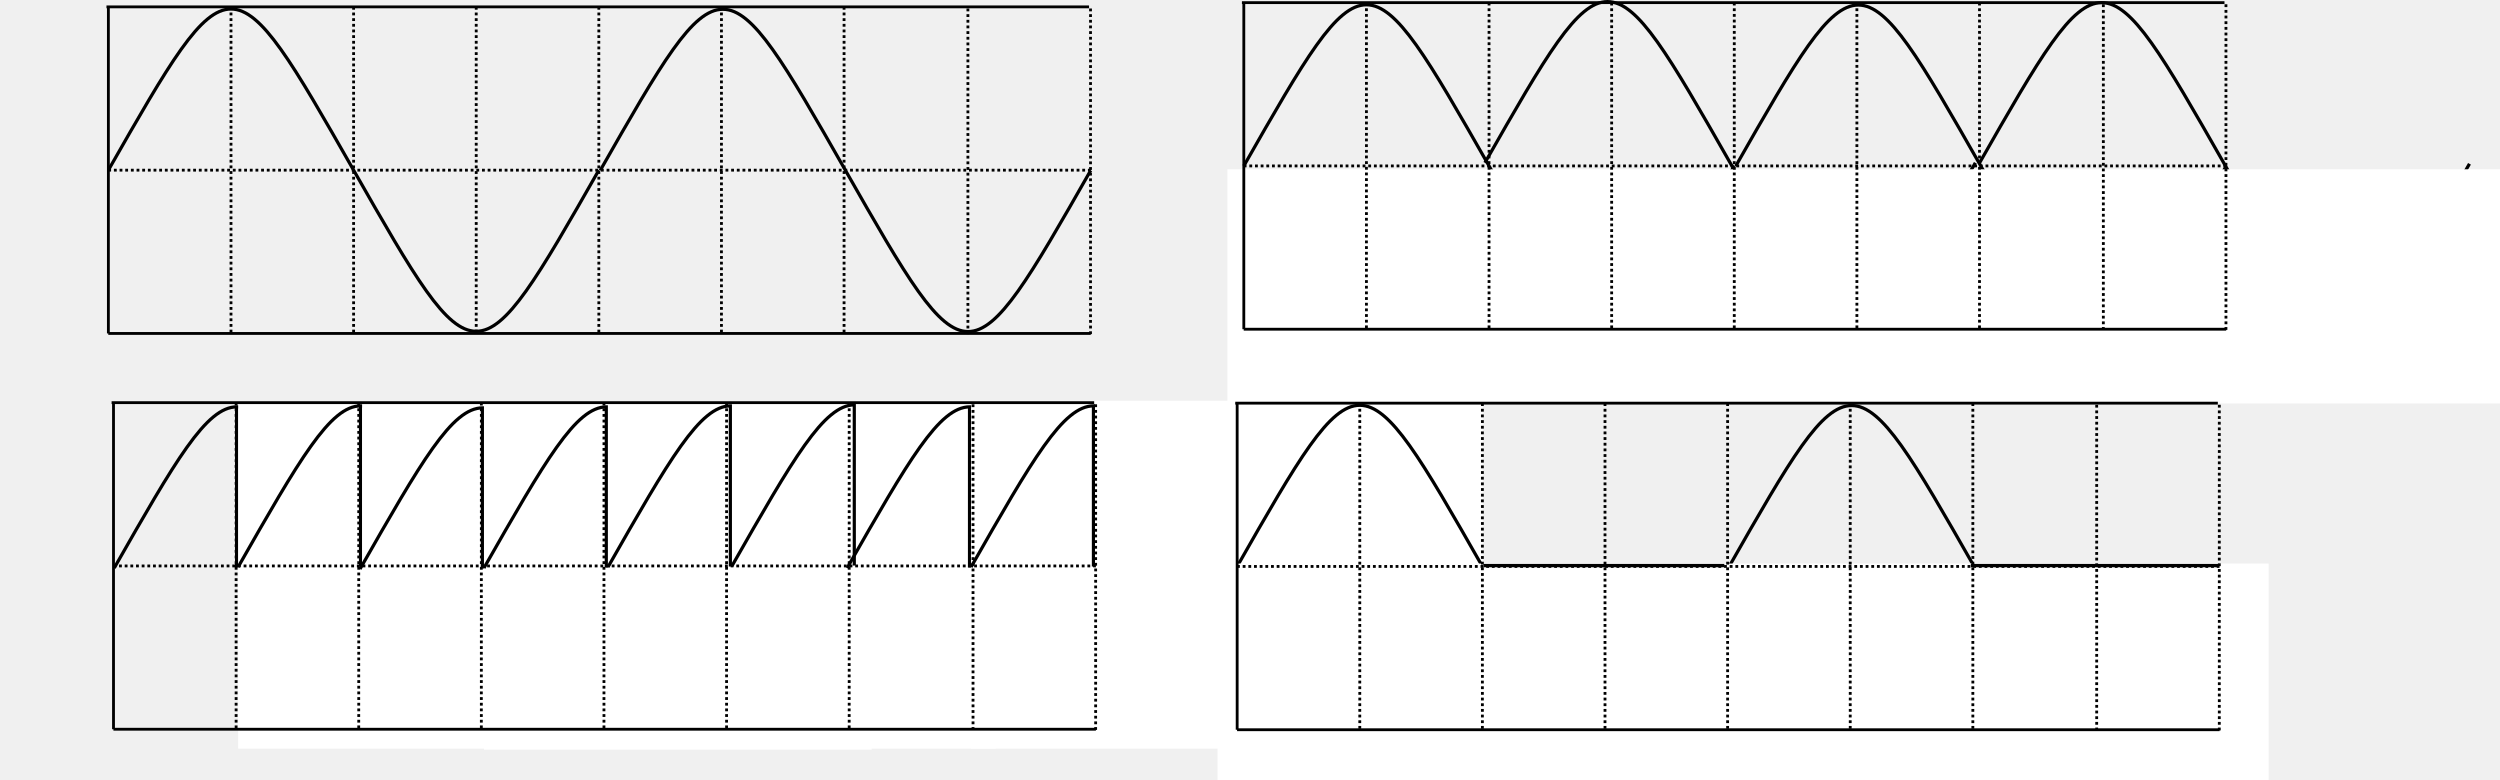
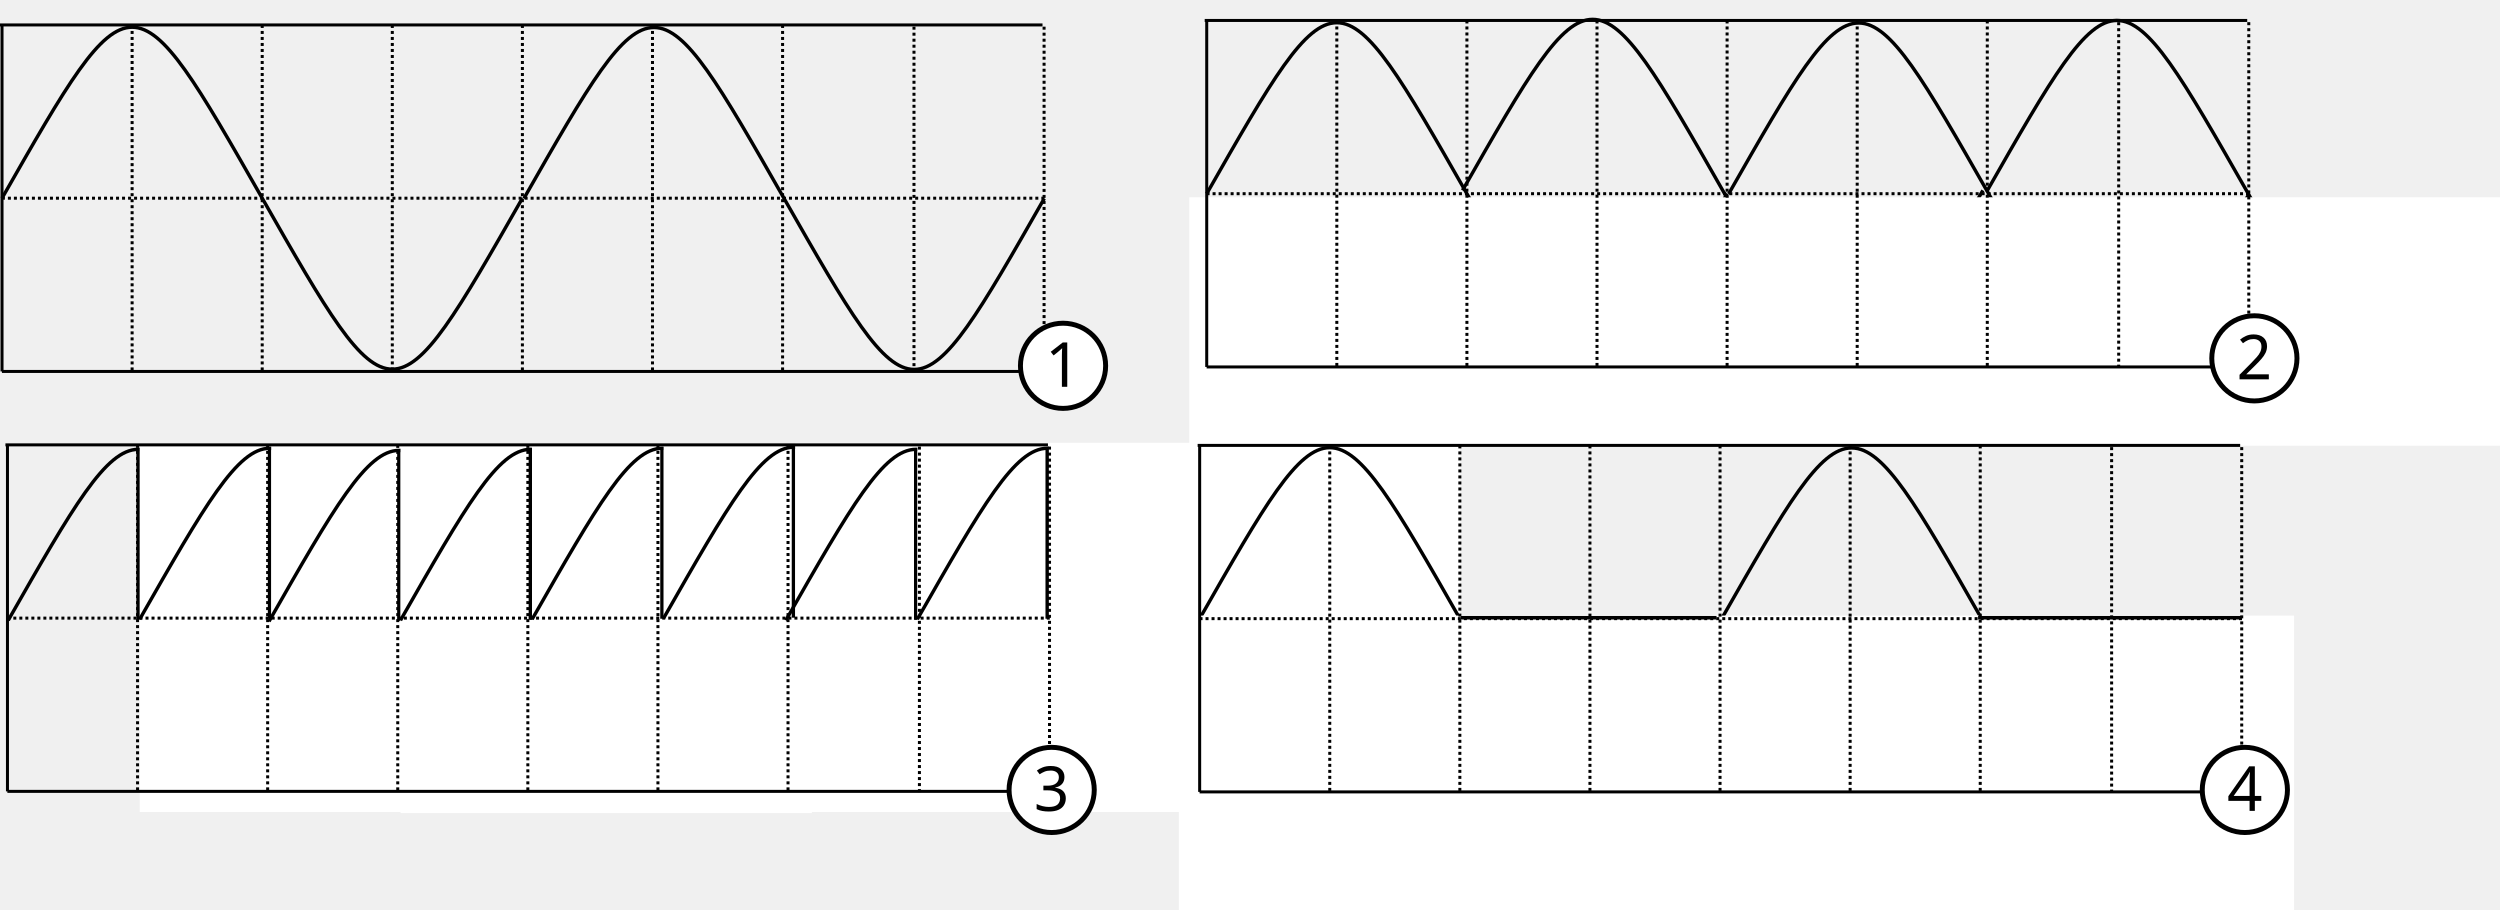
- <svg xmlns="http://www.w3.org/2000/svg" version="1.0" width="563.53pt" height="175.729pt" id="svg2">
+ <svg xmlns="http://www.w3.org/2000/svg" version="1.0" width="531.13pt" height="193.161pt" id="svg2">
  <defs id="defs4" />
-   <g id="layer1" transform="translate(-24.28291,-22.88057)">
-     <g id="g4378" transform="translate(27.3539,-137.1947)">
+   <g id="layer1" transform="translate(-56.28291,-47.88056)">
+     <g id="g4378" transform="translate(27.3539,-107.1947)">
      <g transform="translate(0.9025968,0)" id="g4341">
        <path style="fill:none;fill-rule:evenodd;stroke:#000000;stroke-width:1px;stroke-linecap:butt;stroke-linejoin:miter;stroke-opacity:1" d="m 67.15,282.33 0,48.314" id="path4295" />
        <g id="g4336">
          <g id="g4301">
            <path d="m 30.351,330.794 c 36.852,-64.581 36.852,-64.581 73.703,0 36.852,64.581 36.852,64.581 73.703,0" style="fill:none;fill-opacity:0.75;fill-rule:evenodd;stroke:#000000;stroke-width:0.976px;stroke-linecap:butt;stroke-linejoin:miter;stroke-opacity:1" id="path11986-5" />
            <rect style="fill:#ffffff;fill-opacity:1;stroke:#000000;stroke-width:1;stroke-linecap:butt;stroke-miterlimit:4;stroke-dasharray:1, 1;stroke-dashoffset:0;stroke-opacity:0" id="rect4299" width="116.523" height="103.97" x="67.607" y="281.118" />
          </g>
        </g>
      </g>
      <g id="g4341-0" transform="translate(38.14761,-0.301286)">
        <path style="fill:none;fill-rule:evenodd;stroke:#000000;stroke-width:1px;stroke-linecap:butt;stroke-linejoin:miter;stroke-opacity:1" d="m 67.15,282.33 0,48.314" id="path4295-7" />
        <g id="g4336-3">
          <g id="g4301-5">
            <path d="m 30.351,330.794 c 36.852,-64.581 36.852,-64.581 73.703,0 36.852,64.581 36.852,64.581 73.703,0" style="fill:none;fill-opacity:0.75;fill-rule:evenodd;stroke:#000000;stroke-width:0.976px;stroke-linecap:butt;stroke-linejoin:miter;stroke-opacity:1" id="path11986-5-1" />
            <rect style="fill:#ffffff;fill-opacity:1;stroke:#000000;stroke-width:1;stroke-linecap:butt;stroke-miterlimit:4;stroke-dasharray:1, 1;stroke-dashoffset:0;stroke-opacity:0" id="rect4299-7" width="116.523" height="103.97" x="67.607" y="281.118" />
          </g>
        </g>
      </g>
    </g>
-     <g id="g4378-0" transform="translate(101.2296,-136.894)">
+     <g id="g4378-0" transform="translate(101.2296,-106.894)">
      <g transform="translate(0.9025968,0)" id="g4341-4">
        <path style="fill:none;fill-rule:evenodd;stroke:#000000;stroke-width:1px;stroke-linecap:butt;stroke-linejoin:miter;stroke-opacity:1" d="m 67.15,282.33 0,48.314" id="path4295-4" />
        <g id="g4336-2">
          <g id="g4301-8">
            <path d="m 30.351,330.794 c 36.852,-64.581 36.852,-64.581 73.703,0 36.852,64.581 36.852,64.581 73.703,0" style="fill:none;fill-opacity:0.75;fill-rule:evenodd;stroke:#000000;stroke-width:0.976px;stroke-linecap:butt;stroke-linejoin:miter;stroke-opacity:1" id="path11986-5-4" />
            <rect style="fill:#ffffff;fill-opacity:1;stroke:#000000;stroke-width:1;stroke-linecap:butt;stroke-miterlimit:4;stroke-dasharray:1, 1;stroke-dashoffset:0;stroke-opacity:0" id="rect4299-2" width="116.523" height="103.97" x="67.607" y="281.118" />
          </g>
        </g>
      </g>
      <g id="g4341-0-3" transform="translate(38.14761,-0.301286)">
        <path style="fill:none;fill-rule:evenodd;stroke:#000000;stroke-width:1px;stroke-linecap:butt;stroke-linejoin:miter;stroke-opacity:1" d="m 67.15,282.33 0,48.314" id="path4295-7-8" />
        <g id="g4336-3-0">
          <g id="g4301-5-8">
            <path d="m 30.351,330.794 c 36.852,-64.581 36.852,-64.581 73.703,0 36.852,64.581 36.852,64.581 73.703,0" style="fill:none;fill-opacity:0.75;fill-rule:evenodd;stroke:#000000;stroke-width:0.976px;stroke-linecap:butt;stroke-linejoin:miter;stroke-opacity:1" id="path11986-5-1-4" />
            <rect style="fill:#ffffff;fill-opacity:1;stroke:#000000;stroke-width:1;stroke-linecap:butt;stroke-miterlimit:4;stroke-dasharray:1, 1;stroke-dashoffset:0;stroke-opacity:0" id="rect4299-7-5" width="116.523" height="103.97" x="67.607" y="281.118" />
          </g>
        </g>
      </g>
    </g>
-     <g id="g4378-9" transform="translate(175.7625,-137.4957)">
+     <g id="g4378-9" transform="translate(175.7625,-107.4957)">
      <g transform="translate(0.9025968,0)" id="g4341-5">
        <path style="fill:none;fill-rule:evenodd;stroke:#000000;stroke-width:1px;stroke-linecap:butt;stroke-linejoin:miter;stroke-opacity:1" d="m 67.15,282.33 0,48.314" id="path4295-1" />
        <g id="g4336-5">
          <g id="g4301-4">
            <path d="m 30.351,330.794 c 36.852,-64.581 36.852,-64.581 73.703,0 36.852,64.581 36.852,64.581 73.703,0" style="fill:none;fill-opacity:0.75;fill-rule:evenodd;stroke:#000000;stroke-width:0.976px;stroke-linecap:butt;stroke-linejoin:miter;stroke-opacity:1" id="path11986-5-5" />
            <rect style="fill:#ffffff;fill-opacity:1;stroke:#000000;stroke-width:1;stroke-linecap:butt;stroke-miterlimit:4;stroke-dasharray:1, 1;stroke-dashoffset:0;stroke-opacity:0" id="rect4299-5" width="116.523" height="103.97" x="67.607" y="281.118" />
          </g>
        </g>
      </g>
      <g id="g4341-0-6" transform="translate(38.14761,-0.301286)">
        <path style="fill:none;fill-rule:evenodd;stroke:#000000;stroke-width:1px;stroke-linecap:butt;stroke-linejoin:miter;stroke-opacity:1" d="m 67.15,282.33 0,48.314" id="path4295-7-7" />
        <g id="g4336-3-2">
          <g id="g4301-5-1">
            <path d="m 30.351,330.794 c 36.852,-64.581 36.852,-64.581 73.703,0 36.852,64.581 36.852,64.581 73.703,0" style="fill:none;fill-opacity:0.75;fill-rule:evenodd;stroke:#000000;stroke-width:0.976px;stroke-linecap:butt;stroke-linejoin:miter;stroke-opacity:1" id="path11986-5-1-2" />
            <rect style="fill:#ffffff;fill-opacity:1;stroke:#000000;stroke-width:1;stroke-linecap:butt;stroke-miterlimit:4;stroke-dasharray:1, 1;stroke-dashoffset:0;stroke-opacity:0" id="rect4299-7-4" width="116.523" height="103.97" x="67.607" y="281.118" />
          </g>
        </g>
      </g>
    </g>
-     <g id="g4378-0-5" transform="translate(247.6382,-137.195)">
+     <g id="g4378-0-5" transform="translate(247.6382,-107.195)">
      <g transform="translate(0.9025968,0)" id="g4341-4-7">
        <path style="fill:none;fill-rule:evenodd;stroke:#000000;stroke-width:1px;stroke-linecap:butt;stroke-linejoin:miter;stroke-opacity:1" d="m 67.15,282.33 0,48.314" id="path4295-4-7" />
        <g id="g4336-2-8">
          <g id="g4301-8-5">
            <path d="m 30.351,330.794 c 36.852,-64.581 36.852,-64.581 73.703,0 36.852,64.581 36.852,64.581 73.703,0" style="fill:none;fill-opacity:0.75;fill-rule:evenodd;stroke:#000000;stroke-width:0.976px;stroke-linecap:butt;stroke-linejoin:miter;stroke-opacity:1" id="path11986-5-4-9" />
            <rect style="fill:#ffffff;fill-opacity:1;stroke:#000000;stroke-width:1;stroke-linecap:butt;stroke-miterlimit:4;stroke-dasharray:1, 1;stroke-dashoffset:0;stroke-opacity:0" id="rect4299-2-6" width="116.523" height="103.97" x="67.607" y="281.118" />
          </g>
        </g>
      </g>
      <g id="g4341-0-3-7" transform="translate(38.14761,-0.301286)">
        <path style="fill:none;fill-rule:evenodd;stroke:#000000;stroke-width:1px;stroke-linecap:butt;stroke-linejoin:miter;stroke-opacity:1" d="m 67.15,282.33 0,48.314" id="path4295-7-8-7" />
        <g id="g4336-3-0-8">
          <g id="g4301-5-8-4">
            <path d="m 30.351,330.794 c 36.852,-64.581 36.852,-64.581 73.703,0 36.852,64.581 36.852,64.581 73.703,0" style="fill:none;fill-opacity:0.75;fill-rule:evenodd;stroke:#000000;stroke-width:0.976px;stroke-linecap:butt;stroke-linejoin:miter;stroke-opacity:1" id="path11986-5-1-4-9" />
            <rect style="fill:#ffffff;fill-opacity:1;stroke:#000000;stroke-width:1;stroke-linecap:butt;stroke-miterlimit:4;stroke-dasharray:1, 1;stroke-dashoffset:0;stroke-opacity:0" id="rect4299-7-5-7" width="116.523" height="103.97" x="67.607" y="281.118" />
          </g>
        </g>
      </g>
    </g>
-     <path d="m 56.855,24.946 0,98.153" style="fill:none;fill-opacity:0.75;fill-rule:evenodd;stroke:#000000;stroke-width:0.851px;stroke-linecap:butt;stroke-linejoin:miter;stroke-opacity:1" id="path11072" />
-     <path d="m 93.707,24.946 0,98.153" style="fill:none;fill-opacity:0.75;fill-rule:evenodd;stroke:#000000;stroke-width:0.851;stroke-linecap:butt;stroke-linejoin:miter;stroke-miterlimit:4;stroke-dasharray:0.851, 0.851;stroke-dashoffset:0;stroke-opacity:1" id="path11074" />
-     <path d="m 130.558,24.946 0,98.153" style="fill:none;fill-opacity:0.75;fill-rule:evenodd;stroke:#000000;stroke-width:0.851;stroke-linecap:butt;stroke-linejoin:miter;stroke-miterlimit:4;stroke-dasharray:0.851, 0.851;stroke-dashoffset:0;stroke-opacity:1" id="path11076" />
-     <path d="m 167.41,24.946 0,98.153" style="fill:none;fill-opacity:0.75;fill-rule:evenodd;stroke:#000000;stroke-width:0.851;stroke-linecap:butt;stroke-linejoin:miter;stroke-miterlimit:4;stroke-dasharray:0.851, 0.851;stroke-dashoffset:0;stroke-opacity:1" id="path11078" />
-     <path d="m 204.262,24.946 0,98.153" style="fill:none;fill-opacity:0.75;fill-rule:evenodd;stroke:#000000;stroke-width:0.851;stroke-linecap:butt;stroke-linejoin:miter;stroke-miterlimit:4;stroke-dasharray:0.851, 0.851;stroke-dashoffset:0;stroke-opacity:1" id="path11080" />
-     <path d="m 241.113,24.946 0,98.153" style="fill:none;fill-opacity:0.75;fill-rule:evenodd;stroke:#000000;stroke-width:0.851;stroke-linecap:butt;stroke-linejoin:miter;stroke-miterlimit:4;stroke-dasharray:0.851, 0.851;stroke-dashoffset:0;stroke-opacity:1" id="path11082" />
-     <path d="m 277.965,24.946 0,98.153" style="fill:none;fill-opacity:0.75;fill-rule:evenodd;stroke:#000000;stroke-width:0.851;stroke-linecap:butt;stroke-linejoin:miter;stroke-miterlimit:4;stroke-dasharray:0.851, 0.851;stroke-dashoffset:0;stroke-opacity:1" id="path11084" />
-     <path d="m 315.185,25.437 0,98.153" style="fill:none;fill-opacity:0.75;fill-rule:evenodd;stroke:#000000;stroke-width:0.851;stroke-linecap:butt;stroke-linejoin:miter;stroke-miterlimit:4;stroke-dasharray:0.851, 0.851;stroke-dashoffset:0;stroke-opacity:1" id="path11088" />
-     <path d="m 352.037,25.437 0,98.153" style="fill:none;fill-opacity:0.75;fill-rule:evenodd;stroke:#000000;stroke-width:0.851;stroke-linecap:butt;stroke-linejoin:miter;stroke-miterlimit:4;stroke-dasharray:0.851, 0.851;stroke-dashoffset:0;stroke-opacity:1" id="path11090" />
-     <path d="m 56.708,24.946 294.461,0" style="fill:none;fill-opacity:0.75;fill-rule:evenodd;stroke:#000000;stroke-width:0.851;stroke-linecap:square;stroke-linejoin:miter;stroke-miterlimit:4;stroke-dasharray:none;stroke-opacity:1" id="path11102" />
-     <path d="m 352.112,74.023 -295.285,0" style="fill:none;fill-opacity:0.75;fill-rule:evenodd;stroke:#000000;stroke-width:0.851;stroke-linecap:butt;stroke-linejoin:miter;stroke-miterlimit:4;stroke-dasharray:0.851, 0.851;stroke-dashoffset:0;stroke-opacity:1" id="path11104" />
-     <path d="m 56.827,123.099 295.285,0" style="fill:none;fill-opacity:0.75;fill-rule:evenodd;stroke:#000000;stroke-width:0.851;stroke-linecap:butt;stroke-linejoin:miter;stroke-miterlimit:4;stroke-dasharray:none;stroke-opacity:1" id="path11106" />
-     <path d="m 56.855,74.023 c 36.852,-64.581 36.852,-64.581 73.703,0 36.852,64.581 36.852,64.581 73.703,0" style="fill:none;fill-opacity:0.75;fill-rule:evenodd;stroke:#000000;stroke-width:0.976px;stroke-linecap:butt;stroke-linejoin:miter;stroke-opacity:1" id="path11986" />
-     <path d="m 204.684,74.1 c 36.852,-64.581 36.852,-64.581 73.703,0 36.852,64.581 36.852,64.581 73.703,0" style="fill:none;fill-opacity:0.75;fill-rule:evenodd;stroke:#000000;stroke-width:0.976px;stroke-linecap:butt;stroke-linejoin:miter;stroke-opacity:1" id="path11988" />
-     <g id="g5084" transform="translate(54,0)">
+     <path d="m 56.855,54.946 0,98.153" style="fill:none;fill-opacity:0.75;fill-rule:evenodd;stroke:#000000;stroke-width:0.851px;stroke-linecap:butt;stroke-linejoin:miter;stroke-opacity:1" id="path11072" />
+     <path d="m 93.707,54.946 0,98.153" style="fill:none;fill-opacity:0.75;fill-rule:evenodd;stroke:#000000;stroke-width:0.851;stroke-linecap:butt;stroke-linejoin:miter;stroke-miterlimit:4;stroke-dasharray:0.851, 0.851;stroke-dashoffset:0;stroke-opacity:1" id="path11074" />
+     <path d="m 130.558,54.946 0,98.153" style="fill:none;fill-opacity:0.75;fill-rule:evenodd;stroke:#000000;stroke-width:0.851;stroke-linecap:butt;stroke-linejoin:miter;stroke-miterlimit:4;stroke-dasharray:0.851, 0.851;stroke-dashoffset:0;stroke-opacity:1" id="path11076" />
+     <path d="m 167.41,54.946 0,98.153" style="fill:none;fill-opacity:0.75;fill-rule:evenodd;stroke:#000000;stroke-width:0.851;stroke-linecap:butt;stroke-linejoin:miter;stroke-miterlimit:4;stroke-dasharray:0.851, 0.851;stroke-dashoffset:0;stroke-opacity:1" id="path11078" />
+     <path d="m 204.262,54.946 0,98.153" style="fill:none;fill-opacity:0.75;fill-rule:evenodd;stroke:#000000;stroke-width:0.851;stroke-linecap:butt;stroke-linejoin:miter;stroke-miterlimit:4;stroke-dasharray:0.851, 0.851;stroke-dashoffset:0;stroke-opacity:1" id="path11080" />
+     <path d="m 241.113,54.946 0,98.153" style="fill:none;fill-opacity:0.75;fill-rule:evenodd;stroke:#000000;stroke-width:0.851;stroke-linecap:butt;stroke-linejoin:miter;stroke-miterlimit:4;stroke-dasharray:0.851, 0.851;stroke-dashoffset:0;stroke-opacity:1" id="path11082" />
+     <path d="m 277.965,54.946 0,98.153" style="fill:none;fill-opacity:0.75;fill-rule:evenodd;stroke:#000000;stroke-width:0.851;stroke-linecap:butt;stroke-linejoin:miter;stroke-miterlimit:4;stroke-dasharray:0.851, 0.851;stroke-dashoffset:0;stroke-opacity:1" id="path11084" />
+     <path d="m 315.185,55.437 0,98.153" style="fill:none;fill-opacity:0.75;fill-rule:evenodd;stroke:#000000;stroke-width:0.851;stroke-linecap:butt;stroke-linejoin:miter;stroke-miterlimit:4;stroke-dasharray:0.851, 0.851;stroke-dashoffset:0;stroke-opacity:1" id="path11088" />
+     <path d="m 352.037,55.437 0,98.153" style="fill:none;fill-opacity:0.75;fill-rule:evenodd;stroke:#000000;stroke-width:0.851;stroke-linecap:butt;stroke-linejoin:miter;stroke-miterlimit:4;stroke-dasharray:0.851, 0.851;stroke-dashoffset:0;stroke-opacity:1" id="path11090" />
+     <path d="m 56.708,54.946 294.461,0" style="fill:none;fill-opacity:0.75;fill-rule:evenodd;stroke:#000000;stroke-width:0.851;stroke-linecap:square;stroke-linejoin:miter;stroke-miterlimit:4;stroke-dasharray:none;stroke-opacity:1" id="path11102" />
+     <path d="m 352.112,104.023 -295.285,0" style="fill:none;fill-opacity:0.75;fill-rule:evenodd;stroke:#000000;stroke-width:0.851;stroke-linecap:butt;stroke-linejoin:miter;stroke-miterlimit:4;stroke-dasharray:0.851, 0.851;stroke-dashoffset:0;stroke-opacity:1" id="path11104" />
+     <path d="m 56.827,153.099 295.285,0" style="fill:none;fill-opacity:0.75;fill-rule:evenodd;stroke:#000000;stroke-width:0.851;stroke-linecap:butt;stroke-linejoin:miter;stroke-miterlimit:4;stroke-dasharray:none;stroke-opacity:1" id="path11106" />
+     <path d="m 56.855,104.023 c 36.852,-64.581 36.852,-64.581 73.703,0 36.852,64.581 36.852,64.581 73.703,0" style="fill:none;fill-opacity:0.75;fill-rule:evenodd;stroke:#000000;stroke-width:0.976px;stroke-linecap:butt;stroke-linejoin:miter;stroke-opacity:1" id="path11986" />
+     <path d="m 204.684,104.1 c 36.852,-64.581 36.852,-64.581 73.703,0 36.852,64.581 36.852,64.581 73.703,0" style="fill:none;fill-opacity:0.75;fill-rule:evenodd;stroke:#000000;stroke-width:0.976px;stroke-linecap:butt;stroke-linejoin:miter;stroke-opacity:1" id="path11988" />
+     <g id="g5084" transform="translate(54,30)">
      <path id="path11986-0" style="fill:none;fill-opacity:0.75;fill-rule:evenodd;stroke:#000000;stroke-width:0.976px;stroke-linecap:butt;stroke-linejoin:miter;stroke-opacity:1" d="m 344.11,72.749 c 36.852,-64.581 36.852,-64.581 73.703,0 36.852,64.581 36.852,64.581 73.703,0" />
      <path id="path11988-2" style="fill:none;fill-opacity:0.75;fill-rule:evenodd;stroke:#000000;stroke-width:0.976px;stroke-linecap:butt;stroke-linejoin:miter;stroke-opacity:1" d="m 491.94,72.827 c 36.852,-64.581 36.852,-64.581 73.703,0 36.852,64.581 36.852,64.581 73.703,0" />
      <path id="path11986-0-1" style="fill:none;fill-opacity:0.75;fill-rule:evenodd;stroke:#000000;stroke-width:0.976px;stroke-linecap:butt;stroke-linejoin:miter;stroke-opacity:1" d="m 416.568,71.805 c 36.852,-64.581 36.852,-64.581 73.703,0 36.852,64.581 36.852,64.581 73.703,0" />
      <path id="path11986-0-1-4" style="fill:none;fill-opacity:0.75;fill-rule:evenodd;stroke:#000000;stroke-width:0.976px;stroke-linecap:butt;stroke-linejoin:miter;stroke-opacity:1" d="m 565.076,72.11 c 36.852,-64.581 36.852,-64.581 73.703,0 36.852,64.581 36.852,64.581 73.703,0" />
      <rect y="73.759" x="339.173" height="70.376" width="389.023" id="rect4239" style="fill:#ffffff;fill-opacity:1;stroke:#000000;stroke-width:1;stroke-linecap:butt;stroke-miterlimit:4;stroke-dasharray:none;stroke-dashoffset:0;stroke-opacity:0" />
      <path id="path11072-9" style="fill:none;fill-opacity:0.75;fill-rule:evenodd;stroke:#000000;stroke-width:0.851px;stroke-linecap:butt;stroke-linejoin:miter;stroke-opacity:1" d="m 344.11,23.673 0,98.153" />
      <path id="path11074-2" style="fill:none;fill-opacity:0.75;fill-rule:evenodd;stroke:#000000;stroke-width:0.851;stroke-linecap:butt;stroke-linejoin:miter;stroke-miterlimit:4;stroke-dasharray:0.851, 0.851;stroke-dashoffset:0;stroke-opacity:1" d="m 380.962,23.673 0,98.153" />
      <path id="path11076-2" style="fill:none;fill-opacity:0.75;fill-rule:evenodd;stroke:#000000;stroke-width:0.851;stroke-linecap:butt;stroke-linejoin:miter;stroke-miterlimit:4;stroke-dasharray:0.851, 0.851;stroke-dashoffset:0;stroke-opacity:1" d="m 417.814,23.673 0,98.153" />
      <path id="path11078-4" style="fill:none;fill-opacity:0.75;fill-rule:evenodd;stroke:#000000;stroke-width:0.851;stroke-linecap:butt;stroke-linejoin:miter;stroke-miterlimit:4;stroke-dasharray:0.851, 0.851;stroke-dashoffset:0;stroke-opacity:1" d="m 454.665,23.673 0,98.153" />
      <path id="path11080-3" style="fill:none;fill-opacity:0.75;fill-rule:evenodd;stroke:#000000;stroke-width:0.851;stroke-linecap:butt;stroke-linejoin:miter;stroke-miterlimit:4;stroke-dasharray:0.851, 0.851;stroke-dashoffset:0;stroke-opacity:1" d="m 491.517,23.673 0,98.153" />
      <path id="path11082-0" style="fill:none;fill-opacity:0.75;fill-rule:evenodd;stroke:#000000;stroke-width:0.851;stroke-linecap:butt;stroke-linejoin:miter;stroke-miterlimit:4;stroke-dasharray:0.851, 0.851;stroke-dashoffset:0;stroke-opacity:1" d="m 528.369,23.673 0,98.153" />
      <path id="path11084-4" style="fill:none;fill-opacity:0.75;fill-rule:evenodd;stroke:#000000;stroke-width:0.851;stroke-linecap:butt;stroke-linejoin:miter;stroke-miterlimit:4;stroke-dasharray:0.851, 0.851;stroke-dashoffset:0;stroke-opacity:1" d="m 565.22,23.673 0,98.153" />
      <path id="path11088-3" style="fill:none;fill-opacity:0.75;fill-rule:evenodd;stroke:#000000;stroke-width:0.851;stroke-linecap:butt;stroke-linejoin:miter;stroke-miterlimit:4;stroke-dasharray:0.851, 0.851;stroke-dashoffset:0;stroke-opacity:1" d="m 602.44,24.164 0,98.153" />
      <path id="path11090-1" style="fill:none;fill-opacity:0.75;fill-rule:evenodd;stroke:#000000;stroke-width:0.851;stroke-linecap:butt;stroke-linejoin:miter;stroke-miterlimit:4;stroke-dasharray:0.851, 0.851;stroke-dashoffset:0;stroke-opacity:1" d="m 639.292,24.164 0,98.153" />
      <path id="path11102-0" style="fill:none;fill-opacity:0.75;fill-rule:evenodd;stroke:#000000;stroke-width:0.851;stroke-linecap:square;stroke-linejoin:miter;stroke-miterlimit:4;stroke-dasharray:none;stroke-opacity:1" d="m 343.963,23.673 294.461,0" />
      <path id="path11104-6" style="fill:none;fill-opacity:0.75;fill-rule:evenodd;stroke:#000000;stroke-width:0.851;stroke-linecap:butt;stroke-linejoin:miter;stroke-miterlimit:4;stroke-dasharray:0.851, 0.851;stroke-dashoffset:0;stroke-opacity:1" d="m 639.367,72.749 -295.285,0" />
      <path id="path11106-7" style="fill:none;fill-opacity:0.75;fill-rule:evenodd;stroke:#000000;stroke-width:0.851;stroke-linecap:butt;stroke-linejoin:miter;stroke-miterlimit:4;stroke-dasharray:none;stroke-opacity:1" d="m 344.082,121.826 295.285,0" />
    </g>
-     <path d="m 58.396,143.898 0,98.153" style="fill:none;fill-opacity:0.75;fill-rule:evenodd;stroke:#000000;stroke-width:0.851px;stroke-linecap:butt;stroke-linejoin:miter;stroke-opacity:1" id="path11072-7" />
-     <path d="m 95.248,143.898 0,98.153" style="fill:none;fill-opacity:0.75;fill-rule:evenodd;stroke:#000000;stroke-width:0.851;stroke-linecap:butt;stroke-linejoin:miter;stroke-miterlimit:4;stroke-dasharray:0.851, 0.851;stroke-dashoffset:0;stroke-opacity:1" id="path11074-21" />
-     <path d="m 132.099,143.898 0,98.153" style="fill:none;fill-opacity:0.75;fill-rule:evenodd;stroke:#000000;stroke-width:0.851;stroke-linecap:butt;stroke-linejoin:miter;stroke-miterlimit:4;stroke-dasharray:0.851, 0.851;stroke-dashoffset:0;stroke-opacity:1" id="path11076-26" />
-     <path d="m 168.951,143.898 0,98.153" style="fill:none;fill-opacity:0.75;fill-rule:evenodd;stroke:#000000;stroke-width:0.851;stroke-linecap:butt;stroke-linejoin:miter;stroke-miterlimit:4;stroke-dasharray:0.851, 0.851;stroke-dashoffset:0;stroke-opacity:1" id="path11078-2" />
-     <path d="m 205.803,143.898 0,98.153" style="fill:none;fill-opacity:0.75;fill-rule:evenodd;stroke:#000000;stroke-width:0.851;stroke-linecap:butt;stroke-linejoin:miter;stroke-miterlimit:4;stroke-dasharray:0.851, 0.851;stroke-dashoffset:0;stroke-opacity:1" id="path11080-5" />
-     <path d="m 242.654,143.898 0,98.153" style="fill:none;fill-opacity:0.75;fill-rule:evenodd;stroke:#000000;stroke-width:0.851;stroke-linecap:butt;stroke-linejoin:miter;stroke-miterlimit:4;stroke-dasharray:0.851, 0.851;stroke-dashoffset:0;stroke-opacity:1" id="path11082-01" />
-     <path d="m 279.506,143.898 0,98.153" style="fill:none;fill-opacity:0.75;fill-rule:evenodd;stroke:#000000;stroke-width:0.851;stroke-linecap:butt;stroke-linejoin:miter;stroke-miterlimit:4;stroke-dasharray:0.851, 0.851;stroke-dashoffset:0;stroke-opacity:1" id="path11084-7" />
-     <path d="m 316.726,144.389 0,98.153" style="fill:none;fill-opacity:0.75;fill-rule:evenodd;stroke:#000000;stroke-width:0.851;stroke-linecap:butt;stroke-linejoin:miter;stroke-miterlimit:4;stroke-dasharray:0.851, 0.851;stroke-dashoffset:0;stroke-opacity:1" id="path11088-1" />
-     <path d="m 353.578,144.389 0,98.153" style="fill:none;fill-opacity:0.75;fill-rule:evenodd;stroke:#000000;stroke-width:0.851;stroke-linecap:butt;stroke-linejoin:miter;stroke-miterlimit:4;stroke-dasharray:0.851, 0.851;stroke-dashoffset:0;stroke-opacity:1" id="path11090-9" />
-     <path d="m 58.249,143.898 294.461,0" style="fill:none;fill-opacity:0.75;fill-rule:evenodd;stroke:#000000;stroke-width:0.851;stroke-linecap:square;stroke-linejoin:miter;stroke-miterlimit:4;stroke-dasharray:none;stroke-opacity:1" id="path11102-9" />
-     <path d="m 353.653,192.975 -295.285,0" style="fill:none;fill-opacity:0.75;fill-rule:evenodd;stroke:#000000;stroke-width:0.851;stroke-linecap:butt;stroke-linejoin:miter;stroke-miterlimit:4;stroke-dasharray:0.851, 0.851;stroke-dashoffset:0;stroke-opacity:1" id="path11104-67" />
-     <path d="m 58.368,242.051 295.285,0" style="fill:none;fill-opacity:0.75;fill-rule:evenodd;stroke:#000000;stroke-width:0.851;stroke-linecap:butt;stroke-linejoin:miter;stroke-miterlimit:4;stroke-dasharray:none;stroke-opacity:1" id="path11106-5" />
-     <g id="g5047" transform="translate(-17.67335,-141.4503)">
+     <path d="m 58.396,173.898 0,98.153" style="fill:none;fill-opacity:0.75;fill-rule:evenodd;stroke:#000000;stroke-width:0.851px;stroke-linecap:butt;stroke-linejoin:miter;stroke-opacity:1" id="path11072-7" />
+     <path d="m 95.248,173.898 0,98.153" style="fill:none;fill-opacity:0.75;fill-rule:evenodd;stroke:#000000;stroke-width:0.851;stroke-linecap:butt;stroke-linejoin:miter;stroke-miterlimit:4;stroke-dasharray:0.851, 0.851;stroke-dashoffset:0;stroke-opacity:1" id="path11074-21" />
+     <path d="m 132.099,173.898 0,98.153" style="fill:none;fill-opacity:0.75;fill-rule:evenodd;stroke:#000000;stroke-width:0.851;stroke-linecap:butt;stroke-linejoin:miter;stroke-miterlimit:4;stroke-dasharray:0.851, 0.851;stroke-dashoffset:0;stroke-opacity:1" id="path11076-26" />
+     <path d="m 168.951,173.898 0,98.153" style="fill:none;fill-opacity:0.75;fill-rule:evenodd;stroke:#000000;stroke-width:0.851;stroke-linecap:butt;stroke-linejoin:miter;stroke-miterlimit:4;stroke-dasharray:0.851, 0.851;stroke-dashoffset:0;stroke-opacity:1" id="path11078-2" />
+     <path d="m 205.803,173.898 0,98.153" style="fill:none;fill-opacity:0.75;fill-rule:evenodd;stroke:#000000;stroke-width:0.851;stroke-linecap:butt;stroke-linejoin:miter;stroke-miterlimit:4;stroke-dasharray:0.851, 0.851;stroke-dashoffset:0;stroke-opacity:1" id="path11080-5" />
+     <path d="m 242.654,173.898 0,98.153" style="fill:none;fill-opacity:0.75;fill-rule:evenodd;stroke:#000000;stroke-width:0.851;stroke-linecap:butt;stroke-linejoin:miter;stroke-miterlimit:4;stroke-dasharray:0.851, 0.851;stroke-dashoffset:0;stroke-opacity:1" id="path11082-01" />
+     <path d="m 279.506,173.898 0,98.153" style="fill:none;fill-opacity:0.75;fill-rule:evenodd;stroke:#000000;stroke-width:0.851;stroke-linecap:butt;stroke-linejoin:miter;stroke-miterlimit:4;stroke-dasharray:0.851, 0.851;stroke-dashoffset:0;stroke-opacity:1" id="path11084-7" />
+     <path d="m 316.726,174.389 0,98.153" style="fill:none;fill-opacity:0.75;fill-rule:evenodd;stroke:#000000;stroke-width:0.851;stroke-linecap:butt;stroke-linejoin:miter;stroke-miterlimit:4;stroke-dasharray:0.851, 0.851;stroke-dashoffset:0;stroke-opacity:1" id="path11088-1" />
+     <path d="m 353.578,174.389 0,98.153" style="fill:none;fill-opacity:0.75;fill-rule:evenodd;stroke:#000000;stroke-width:0.851;stroke-linecap:butt;stroke-linejoin:miter;stroke-miterlimit:4;stroke-dasharray:0.851, 0.851;stroke-dashoffset:0;stroke-opacity:1" id="path11090-9" />
+     <path d="m 58.249,173.898 294.461,0" style="fill:none;fill-opacity:0.75;fill-rule:evenodd;stroke:#000000;stroke-width:0.851;stroke-linecap:square;stroke-linejoin:miter;stroke-miterlimit:4;stroke-dasharray:none;stroke-opacity:1" id="path11102-9" />
+     <path d="m 353.653,222.975 -295.285,0" style="fill:none;fill-opacity:0.75;fill-rule:evenodd;stroke:#000000;stroke-width:0.851;stroke-linecap:butt;stroke-linejoin:miter;stroke-miterlimit:4;stroke-dasharray:0.851, 0.851;stroke-dashoffset:0;stroke-opacity:1" id="path11104-67" />
+     <path d="m 58.368,272.051 295.285,0" style="fill:none;fill-opacity:0.75;fill-rule:evenodd;stroke:#000000;stroke-width:0.851;stroke-linecap:butt;stroke-linejoin:miter;stroke-miterlimit:4;stroke-dasharray:none;stroke-opacity:1" id="path11106-5" />
+     <g id="g5047" transform="translate(-17.67335,-111.4503)">
      <path id="path11986-9" style="fill:none;fill-opacity:0.75;fill-rule:evenodd;stroke:#000000;stroke-width:0.976px;stroke-linecap:butt;stroke-linejoin:miter;stroke-opacity:1" d="m 413.784,334.574 c 36.852,-64.581 36.852,-64.581 73.703,0 36.852,64.581 36.852,64.581 73.703,0" />
      <path id="path11988-6" style="fill:none;fill-opacity:0.75;fill-rule:evenodd;stroke:#000000;stroke-width:0.976px;stroke-linecap:butt;stroke-linejoin:miter;stroke-opacity:1" d="m 561.613,334.651 c 36.852,-64.581 36.852,-64.581 73.703,0 36.852,64.581 36.852,64.581 73.703,0" />
      <rect y="333.704" x="407.887" height="96.578" width="315.909" id="rect4984" style="fill:#ffffff;fill-opacity:1;stroke:#000000;stroke-width:1;stroke-linecap:butt;stroke-miterlimit:4;stroke-dasharray:1, 1;stroke-dashoffset:0;stroke-opacity:0" />
      <path id="path11072-3" style="fill:none;fill-opacity:0.75;fill-rule:evenodd;stroke:#000000;stroke-width:0.851px;stroke-linecap:butt;stroke-linejoin:miter;stroke-opacity:1" d="m 413.784,285.498 0,98.153" />
      <path id="path11074-9" style="fill:none;fill-opacity:0.75;fill-rule:evenodd;stroke:#000000;stroke-width:0.851;stroke-linecap:butt;stroke-linejoin:miter;stroke-miterlimit:4;stroke-dasharray:0.851, 0.851;stroke-dashoffset:0;stroke-opacity:1" d="m 450.636,285.498 0,98.153" />
      <path id="path11076-8" style="fill:none;fill-opacity:0.75;fill-rule:evenodd;stroke:#000000;stroke-width:0.851;stroke-linecap:butt;stroke-linejoin:miter;stroke-miterlimit:4;stroke-dasharray:0.851, 0.851;stroke-dashoffset:0;stroke-opacity:1" d="m 487.487,285.498 0,98.153" />
      <path id="path11078-5" style="fill:none;fill-opacity:0.75;fill-rule:evenodd;stroke:#000000;stroke-width:0.851;stroke-linecap:butt;stroke-linejoin:miter;stroke-miterlimit:4;stroke-dasharray:0.851, 0.851;stroke-dashoffset:0;stroke-opacity:1" d="m 524.339,285.498 0,98.153" />
      <path id="path11080-32" style="fill:none;fill-opacity:0.75;fill-rule:evenodd;stroke:#000000;stroke-width:0.851;stroke-linecap:butt;stroke-linejoin:miter;stroke-miterlimit:4;stroke-dasharray:0.851, 0.851;stroke-dashoffset:0;stroke-opacity:1" d="m 561.191,285.498 0,98.153" />
      <path id="path11082-9" style="fill:none;fill-opacity:0.75;fill-rule:evenodd;stroke:#000000;stroke-width:0.851;stroke-linecap:butt;stroke-linejoin:miter;stroke-miterlimit:4;stroke-dasharray:0.851, 0.851;stroke-dashoffset:0;stroke-opacity:1" d="m 598.042,285.498 0,98.153" />
      <path id="path11084-2" style="fill:none;fill-opacity:0.75;fill-rule:evenodd;stroke:#000000;stroke-width:0.851;stroke-linecap:butt;stroke-linejoin:miter;stroke-miterlimit:4;stroke-dasharray:0.851, 0.851;stroke-dashoffset:0;stroke-opacity:1" d="m 634.894,285.498 0,98.153" />
      <path id="path11088-14" style="fill:none;fill-opacity:0.75;fill-rule:evenodd;stroke:#000000;stroke-width:0.851;stroke-linecap:butt;stroke-linejoin:miter;stroke-miterlimit:4;stroke-dasharray:0.851, 0.851;stroke-dashoffset:0;stroke-opacity:1" d="m 672.114,285.988 0,98.153" />
      <path id="path11090-6" style="fill:none;fill-opacity:0.75;fill-rule:evenodd;stroke:#000000;stroke-width:0.851;stroke-linecap:butt;stroke-linejoin:miter;stroke-miterlimit:4;stroke-dasharray:0.851, 0.851;stroke-dashoffset:0;stroke-opacity:1" d="m 708.966,285.988 0,98.153" />
      <path id="path11102-2" style="fill:none;fill-opacity:0.75;fill-rule:evenodd;stroke:#000000;stroke-width:0.851;stroke-linecap:square;stroke-linejoin:miter;stroke-miterlimit:4;stroke-dasharray:none;stroke-opacity:1" d="m 413.637,285.498 294.461,0" />
      <path id="path11104-2" style="fill:none;fill-opacity:0.75;fill-rule:evenodd;stroke:#000000;stroke-width:0.851;stroke-linecap:butt;stroke-linejoin:miter;stroke-miterlimit:4;stroke-dasharray:0.851, 0.851;stroke-dashoffset:0;stroke-opacity:1" d="m 709.041,334.574 -295.285,0" />
      <path id="path11106-78" style="fill:none;fill-opacity:0.75;fill-rule:evenodd;stroke:#000000;stroke-width:0.851;stroke-linecap:butt;stroke-linejoin:miter;stroke-miterlimit:4;stroke-dasharray:none;stroke-opacity:1" d="m 413.756,383.651 295.285,0" />
      <path id="path4986" d="m 487.785,334.316 72.409,0" style="fill:none;fill-rule:evenodd;stroke:#000000;stroke-width:1px;stroke-linecap:butt;stroke-linejoin:miter;stroke-opacity:1" />
      <path id="path4990" d="m 634.287,334.316 74.514,0" style="fill:none;fill-rule:evenodd;stroke:#000000;stroke-width:1px;stroke-linecap:butt;stroke-linejoin:miter;stroke-opacity:1" />
    </g>
+     <g id="g4253" transform="matrix(0.7030339,0,0,0.7030339,234.4286,153.9261)">
+       <circle r="17.162" cy="-3.448" cx="174.928" id="path4247" style="fill:#ffffff;fill-opacity:1;stroke:#000000;stroke-width:2;stroke-linecap:butt;stroke-miterlimit:4;stroke-dasharray:none;stroke-dashoffset:0;stroke-opacity:1" />
+       <text id="text4249" y="5.001" x="167.75" style="font-style:normal;font-weight:normal;font-size:25px;line-height:125%;font-family:Sans;letter-spacing:0px;word-spacing:0px;fill:#000000;fill-opacity:1;stroke:none;stroke-width:1px;stroke-linecap:butt;stroke-linejoin:miter;stroke-opacity:1" xml:space="preserve">
+         <tspan style="font-size:25px" y="5.001" x="167.75" id="tspan4251">1</tspan>
+       </text>
+     </g>
+     <g id="g4282" transform="translate(-45.84496,20.11187)">
+       <g transform="matrix(0.7030339,0,0,0.7030339,617.7425,131.702)" id="g4253-4">
+         <circle style="fill:#ffffff;fill-opacity:1;stroke:#000000;stroke-width:2;stroke-linecap:butt;stroke-miterlimit:4;stroke-dasharray:none;stroke-dashoffset:0;stroke-opacity:1" id="path4247-3" cx="174.928" cy="-3.448" r="17.162" />
+         <text xml:space="preserve" style="font-style:normal;font-weight:normal;font-size:25px;line-height:125%;font-family:Sans;letter-spacing:0px;word-spacing:0px;fill:#000000;fill-opacity:1;stroke:none;stroke-width:1px;stroke-linecap:butt;stroke-linejoin:miter;stroke-opacity:1" x="167.75" y="5.001" id="text4249-8">
+           <tspan id="tspan4251-6" x="167.75" y="5.001" style="font-size:25px">2</tspan>
+         </text>
+       </g>
+     </g>
+     <g id="g4282-1" transform="translate(-386.5359,142.3651)">
+       <g transform="matrix(0.7030339,0,0,0.7030339,617.7425,131.702)" id="g4253-4-5">
+         <circle style="fill:#ffffff;fill-opacity:1;stroke:#000000;stroke-width:2;stroke-linecap:butt;stroke-miterlimit:4;stroke-dasharray:none;stroke-dashoffset:0;stroke-opacity:1" id="path4247-3-2" cx="174.928" cy="-3.448" r="17.162" />
+         <text xml:space="preserve" style="font-style:normal;font-weight:normal;font-size:25px;line-height:125%;font-family:Sans;letter-spacing:0px;word-spacing:0px;fill:#000000;fill-opacity:1;stroke:none;stroke-width:1px;stroke-linecap:butt;stroke-linejoin:miter;stroke-opacity:1" x="167.75" y="5.001" id="text4249-8-7">
+           <tspan id="tspan4251-6-4" x="167.75" y="5.001" style="font-size:25px">3</tspan>
+         </text>
+       </g>
+     </g>
+     <g id="g4282-2" transform="translate(-48.54172,142.3651)">
+       <g transform="matrix(0.7030339,0,0,0.7030339,617.7425,131.702)" id="g4253-4-1">
+         <circle style="fill:#ffffff;fill-opacity:1;stroke:#000000;stroke-width:2;stroke-linecap:butt;stroke-miterlimit:4;stroke-dasharray:none;stroke-dashoffset:0;stroke-opacity:1" id="path4247-3-1" cx="174.928" cy="-3.448" r="17.162" />
+         <text xml:space="preserve" style="font-style:normal;font-weight:normal;font-size:25px;line-height:125%;font-family:Sans;letter-spacing:0px;word-spacing:0px;fill:#000000;fill-opacity:1;stroke:none;stroke-width:1px;stroke-linecap:butt;stroke-linejoin:miter;stroke-opacity:1" x="167.75" y="5.001" id="text4249-8-3">
+           <tspan id="tspan4251-6-8" x="167.75" y="5.001" style="font-size:25px">4</tspan>
+         </text>
+       </g>
+     </g>
  </g>
</svg>
